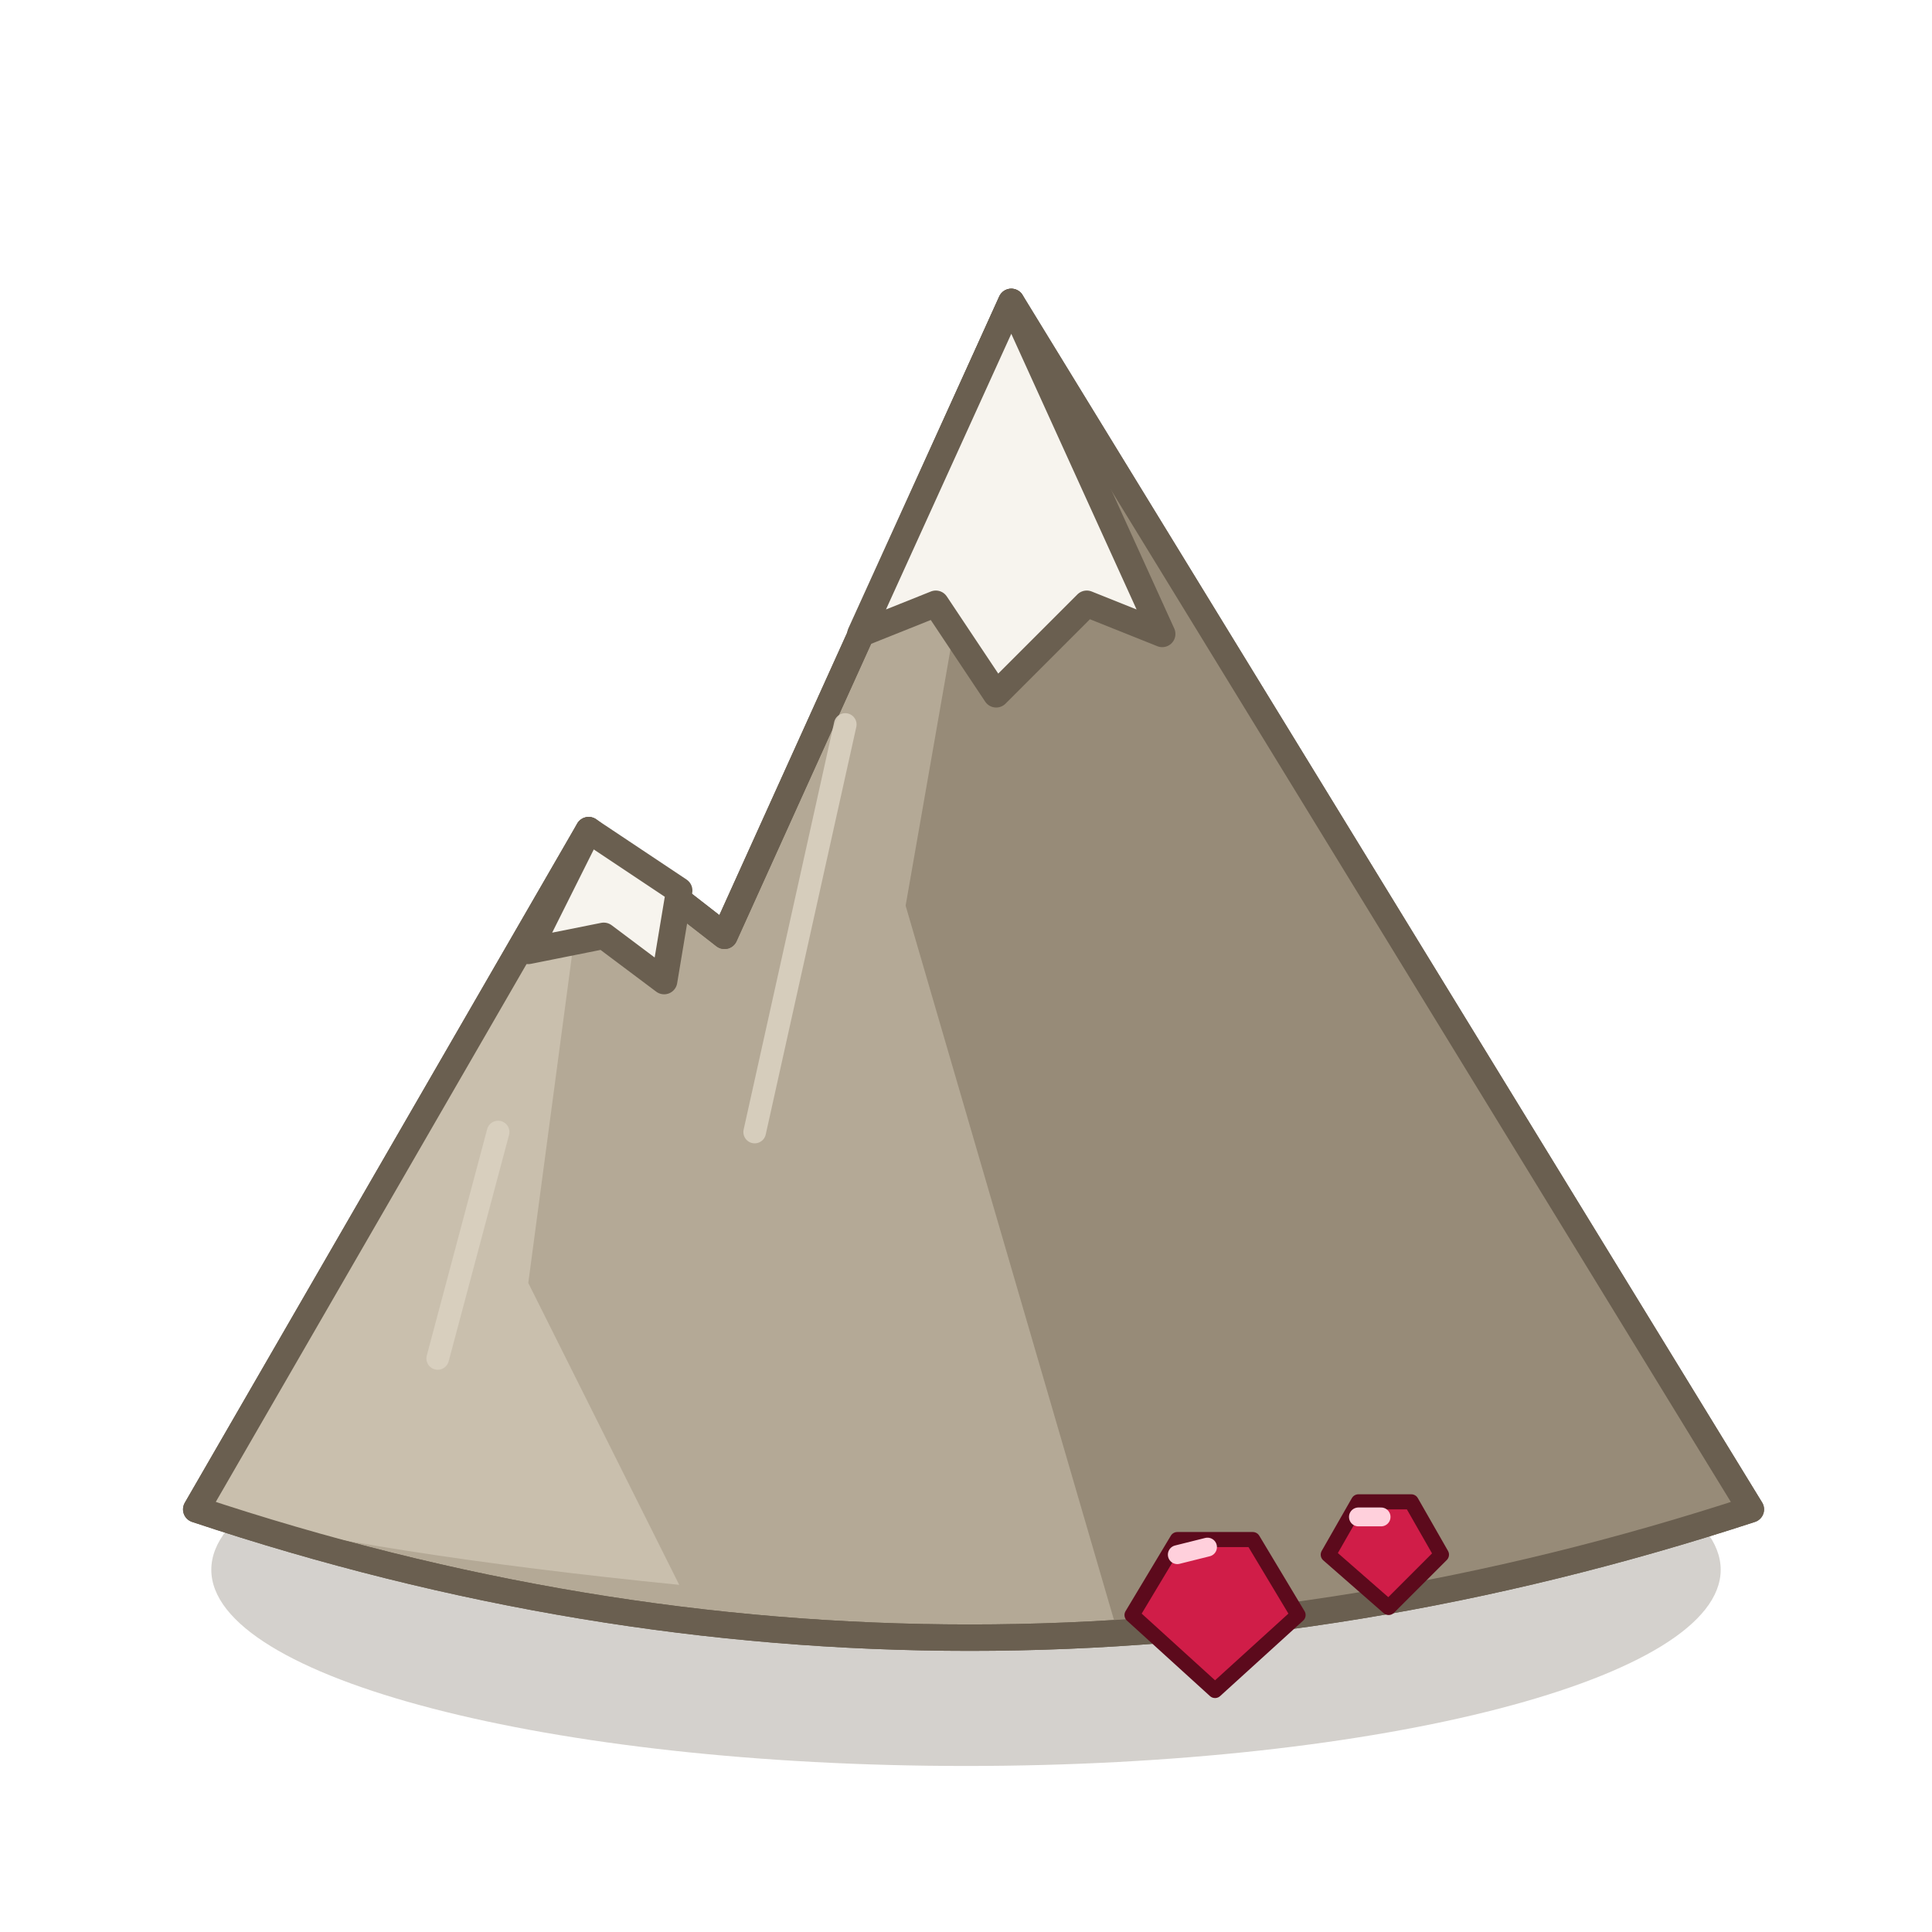
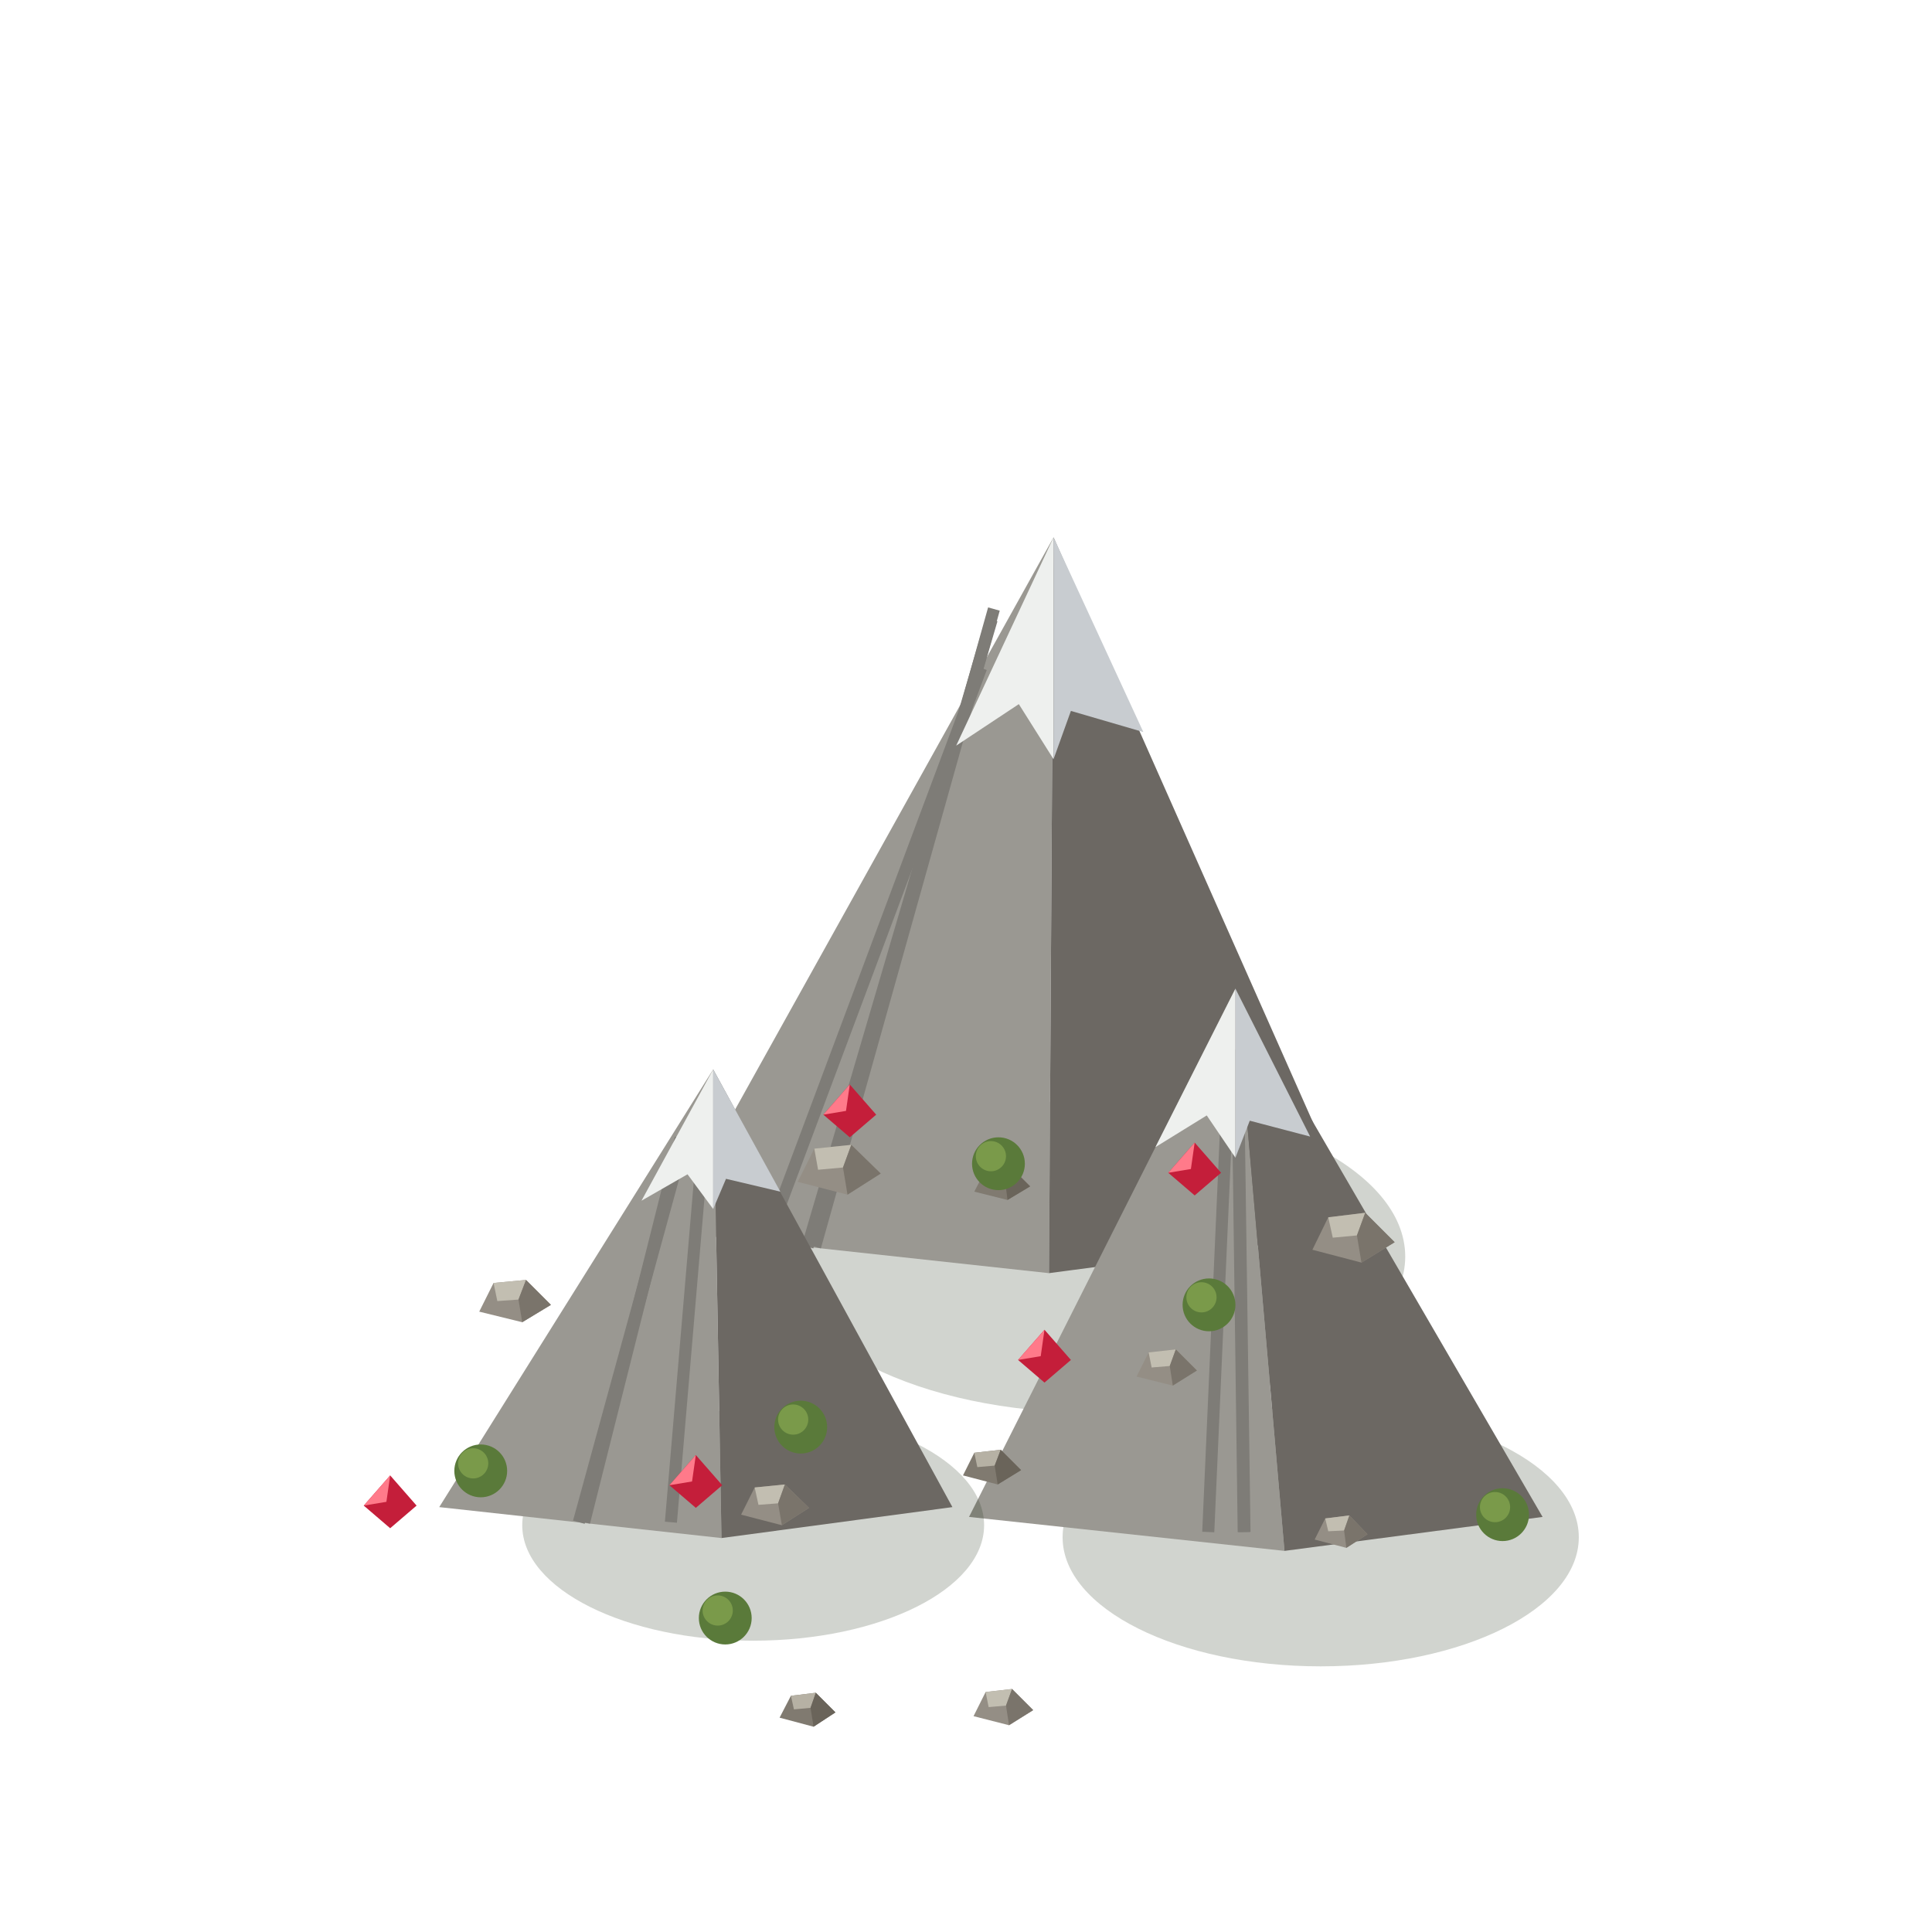
<svg xmlns="http://www.w3.org/2000/svg" viewBox="0 0 256 256" width="256" height="256">
-   <ellipse cx="128" cy="208" rx="100" ry="26" fill="#6f6556" opacity="0.3" />
-   <g stroke="#6a5f50" stroke-width="3.5" stroke-linejoin="round">
-     <path d="M26 200 L78 110 L96 124 L134 40 L232 200 Q128 234 26 200Z" fill="#b4a996" />
-     <path d="M134 40 L120 120 L148 216 Q190 212 232 200Z" fill="#978b78" stroke="none" />
-     <path d="M78 110 L70 170 L90 210 Q50 206 26 200Z" fill="#c9bfad" stroke="none" />
-     <path d="M26 200 L78 110 L96 124 L134 40 L232 200 Q128 234 26 200Z" fill="none" />
-     <path d="M134 40 L114 84 L124 80 L132 92 L144 80 L154 84Z" fill="#f7f4ee" />
-     <path d="M78 110 L70 126 L80 124 L88 130 L90 118Z" fill="#f7f4ee" />
-   </g>
-   <g stroke="#d9d0c0" stroke-width="3" fill="none" stroke-linecap="round" opacity="0.9">
-     <path d="M112 96 L100 150 M66 150 L58 180" />
-   </g>
-   <g stroke="#5c0a1c" stroke-width="2" stroke-linejoin="round">
-     <path d="M150 214 l6 -10 l10 0 l6 10 l-11 10z" fill="#d01d48" />
-     <path d="M176 206 l4 -7 l7 0 l4 7 l-7 7z" fill="#d01d48" />
-   </g>
-   <path d="M156 206 l4 -1 M180 201 l3 0" stroke="#ffd0dc" stroke-width="2.5" stroke-linecap="round" />
+   <ellipse cx="144.8" cy="166.5" rx="41.4" ry="20.7" fill="#1a2a10" opacity="0.2" />
+   <polygon points="88.4,163.2 139.6,71.2 139,168.7" fill="#9a9892" />
+   <polygon points="139.6,71.2 180.4,163.2 139,168.7" fill="#6c6863" />
+   <path d="M130 88.5L101.3 165.2" stroke="#7e7c77" stroke-width="1.6" fill="none" />
+   <path d="M131.4 82.1L107 165.2" stroke="#7e7c77" stroke-width="1.6" fill="none" />
+   <path d="M131.7 80.7L108 165.2" stroke="#7e7c77" stroke-width="1.6" fill="none" />
+   <polygon points="139.6,71.2 126.7,98.8 135,93.3 139.6,100.6" fill="#eef0ee" />
+   <polygon points="139.6,71.2 151.5,97 141.9,94.2 139.6,100.6" fill="#c8ccd0" />
+   <ellipse cx="175" cy="203.7" rx="34.2" ry="17.1" fill="#1a2a10" opacity="0.2" />
+   <polygon points="128.4,201 163.7,131 170.2,205.5" fill="#9a9892" />
+   <polygon points="163.7,131 204.4,201 170.2,205.5" fill="#6c6863" />
+   <path d="M162.8 141.8L160.1 203" stroke="#7e7c77" stroke-width="1.6" fill="none" />
+   <path d="M164 139.1L164.9 203" stroke="#7e7c77" stroke-width="1.6" fill="none" />
+   <path d="M164 142.8L164.8 203" stroke="#7e7c77" stroke-width="1.6" fill="none" />
+   <polygon points="163.7,131 153.1,152 159.9,147.8 163.7,153.4" fill="#eef0ee" />
+   <polygon points="163.7,131 173.6,150.6 165.6,148.5 163.7,153.4" fill="#c8ccd0" />
+   <ellipse cx="99.8" cy="202.1" rx="30.6" ry="15.3" fill="#1a2a10" opacity="0.2" />
+   <polygon points="58.2,199.7 94.5,141.7 95.6,203.8" fill="#9a9892" />
+   <polygon points="94.5,141.7 126.2,199.7 95.6,203.8" fill="#6c6863" />
+   <path d="M90.2 150.8L77.4 201.7" stroke="#7e7c77" stroke-width="1.6" fill="none" />
+   <path d="M90.1 152.8L76.7 201.7" stroke="#7e7c77" stroke-width="1.6" fill="none" />
+   <path d="M93.1 152.2L88.9 201.7" stroke="#7e7c77" stroke-width="1.6" fill="none" />
+   <polygon points="94.5,141.7 85,159.1 91.1,155.6 94.5,160.2" fill="#eef0ee" />
+   <polygon points="94.5,141.7 103.4,157.9 96.2,156.2 94.5,160.2" fill="#c8ccd0" />
+   <polygon points="105.7,156.6 107.9,152.2 112.8,151.7 116.7,155.5 112.3,158.3" fill="#948e85" />
+   <polygon points="107.9,152.2 112.8,151.7 111.7,154.7 108.4,155" fill="#c2beb1" />
+   <polygon points="112.8,151.7 116.7,155.5 112.3,158.3 111.7,154.7" fill="#7a746b" />
+   <polygon points="129.1,157.9 130.6,155 133.9,154.6 136.5,157.2 133.5,159" fill="#807a70" />
+   <polygon points="130.6,155 133.9,154.6 133.2,156.6 130.9,156.8" fill="#b6b1a4" />
+   <polygon points="133.9,154.6 136.5,157.2 133.5,159 133.2,156.6" fill="#6a645a" />
+   <polygon points="173.9,165.6 176,161.3 180.9,160.7 184.8,164.6 180.4,167.3" fill="#948e85" />
+   <polygon points="176,161.3 180.9,160.7 179.8,163.7 176.6,164" fill="#c2beb1" />
+   <polygon points="180.9,160.7 184.8,164.6 180.4,167.3 179.8,163.7" fill="#7a746b" />
+   <polygon points="63.5,173.8 65.4,170 69.7,169.6 73,172.9 69.2,175.2" fill="#948e85" />
+   <polygon points="65.4,170 69.7,169.6 68.7,172.2 65.9,172.4" fill="#c2beb1" />
+   <polygon points="69.7,169.6 73,172.9 69.2,175.2 68.7,172.2" fill="#7a746b" />
+   <polygon points="150.6,182.4 152.2,179.2 155.8,178.8 158.6,181.6 155.4,183.6" fill="#948e85" />
+   <polygon points="152.2,179.2 155.8,178.8 155,181 152.6,181.2" fill="#c2beb1" />
+   <polygon points="155.8,178.8 158.6,181.6 155.4,183.6 155,181" fill="#7a746b" />
+   <polygon points="127.6,195.5 129.1,192.5 132.6,192.1 135.3,194.8 132.2,196.7" fill="#807a70" />
+   <polygon points="129.1,192.5 132.6,192.1 131.8,194.2 129.5,194.4" fill="#b6b1a4" />
+   <polygon points="132.6,192.1 135.3,194.8 132.2,196.7 131.8,194.2" fill="#6a645a" />
+   <polygon points="98.2,200.7 100,197.1 104,196.7 107.2,199.8 103.6,202.1" fill="#948e85" />
+   <polygon points="100,197.1 104,196.7 103.1,199.2 100.5,199.4" fill="#c2beb1" />
+   <polygon points="104,196.7 107.2,199.8 103.6,202.1 103.1,199.2" fill="#7a746b" />
+   <polygon points="174.2,204 175.6,201.2 178.8,200.8 181.2,203.3 178.4,205.1" fill="#948e85" />
+   <polygon points="175.6,201.2 178.8,200.8 178.1,202.8 176,202.9" fill="#c2beb1" />
+   <polygon points="178.8,200.8 181.2,203.3 178.4,205.1 178.1,202.8" fill="#7a746b" />
+   <polygon points="129,227.4 130.6,224.2 134.1,223.8 136.9,226.6 133.7,228.6" fill="#948e85" />
+   <polygon points="130.6,224.2 134.1,223.8 133.3,226 131,226.2" fill="#c2beb1" />
+   <polygon points="134.1,223.8 136.9,226.6 133.7,228.6 133.3,226" fill="#7a746b" />
+   <polygon points="103.3,227.6 104.8,224.7 108.1,224.3 110.7,226.9 107.8,228.8" fill="#807a70" />
+   <polygon points="104.8,224.7 108.1,224.3 107.4,226.3 105.2,226.5" fill="#b6b1a4" />
+   <polygon points="108.1,224.3 110.7,226.9 107.8,228.8 107.4,226.3" fill="#6a645a" />
+   <polygon points="112.6,143.7 116.1,147.7 112.6,150.7 109.1,147.7" fill="#c41e3a" />
+   <polygon points="112.6,143.7 109.1,147.7 112.1,147.2" fill="#ff7a8a" />
+   <polygon points="158.3,151.4 161.8,155.4 158.3,158.4 154.8,155.4" fill="#c41e3a" />
+   <polygon points="158.3,151.4 154.8,155.4 157.8,154.9" fill="#ff7a8a" />
+   <polygon points="138.4,176.2 141.9,180.2 138.4,183.2 134.9,180.2" fill="#c41e3a" />
+   <polygon points="138.4,176.2 134.9,180.2 137.9,179.7" fill="#ff7a8a" />
+   <polygon points="92.2,192.8 95.7,196.8 92.2,199.8 88.7,196.8" fill="#c41e3a" />
+   <polygon points="92.2,192.8 88.7,196.8 91.7,196.3" fill="#ff7a8a" />
+   <polygon points="51.7,195.5 55.2,199.5 51.7,202.5 48.2,199.5" fill="#c41e3a" />
+   <polygon points="51.7,195.5 48.2,199.5 51.2,199" fill="#ff7a8a" />
+   <circle cx="106.1" cy="189.1" r="3.5" fill="#5a7a3a" />
+   <circle cx="105.1" cy="188.1" r="2" fill="#7a9a4a" />
+   <circle cx="199.1" cy="200.7" r="3.5" fill="#5a7a3a" />
+   <circle cx="198.1" cy="199.7" r="2" fill="#7a9a4a" />
+   <circle cx="63.7" cy="194.9" r="3.5" fill="#5a7a3a" />
+   <circle cx="62.7" cy="193.9" r="2" fill="#7a9a4a" />
+   <circle cx="96.1" cy="214.4" r="3.5" fill="#5a7a3a" />
+   <circle cx="95.1" cy="213.4" r="2" fill="#7a9a4a" />
+   <circle cx="132.3" cy="154.2" r="3.5" fill="#5a7a3a" />
+   <circle cx="131.3" cy="153.2" r="2" fill="#7a9a4a" />
+   <circle cx="160.2" cy="172.9" r="3.5" fill="#5a7a3a" />
+   <circle cx="159.2" cy="171.9" r="2" fill="#7a9a4a" />
</svg>
